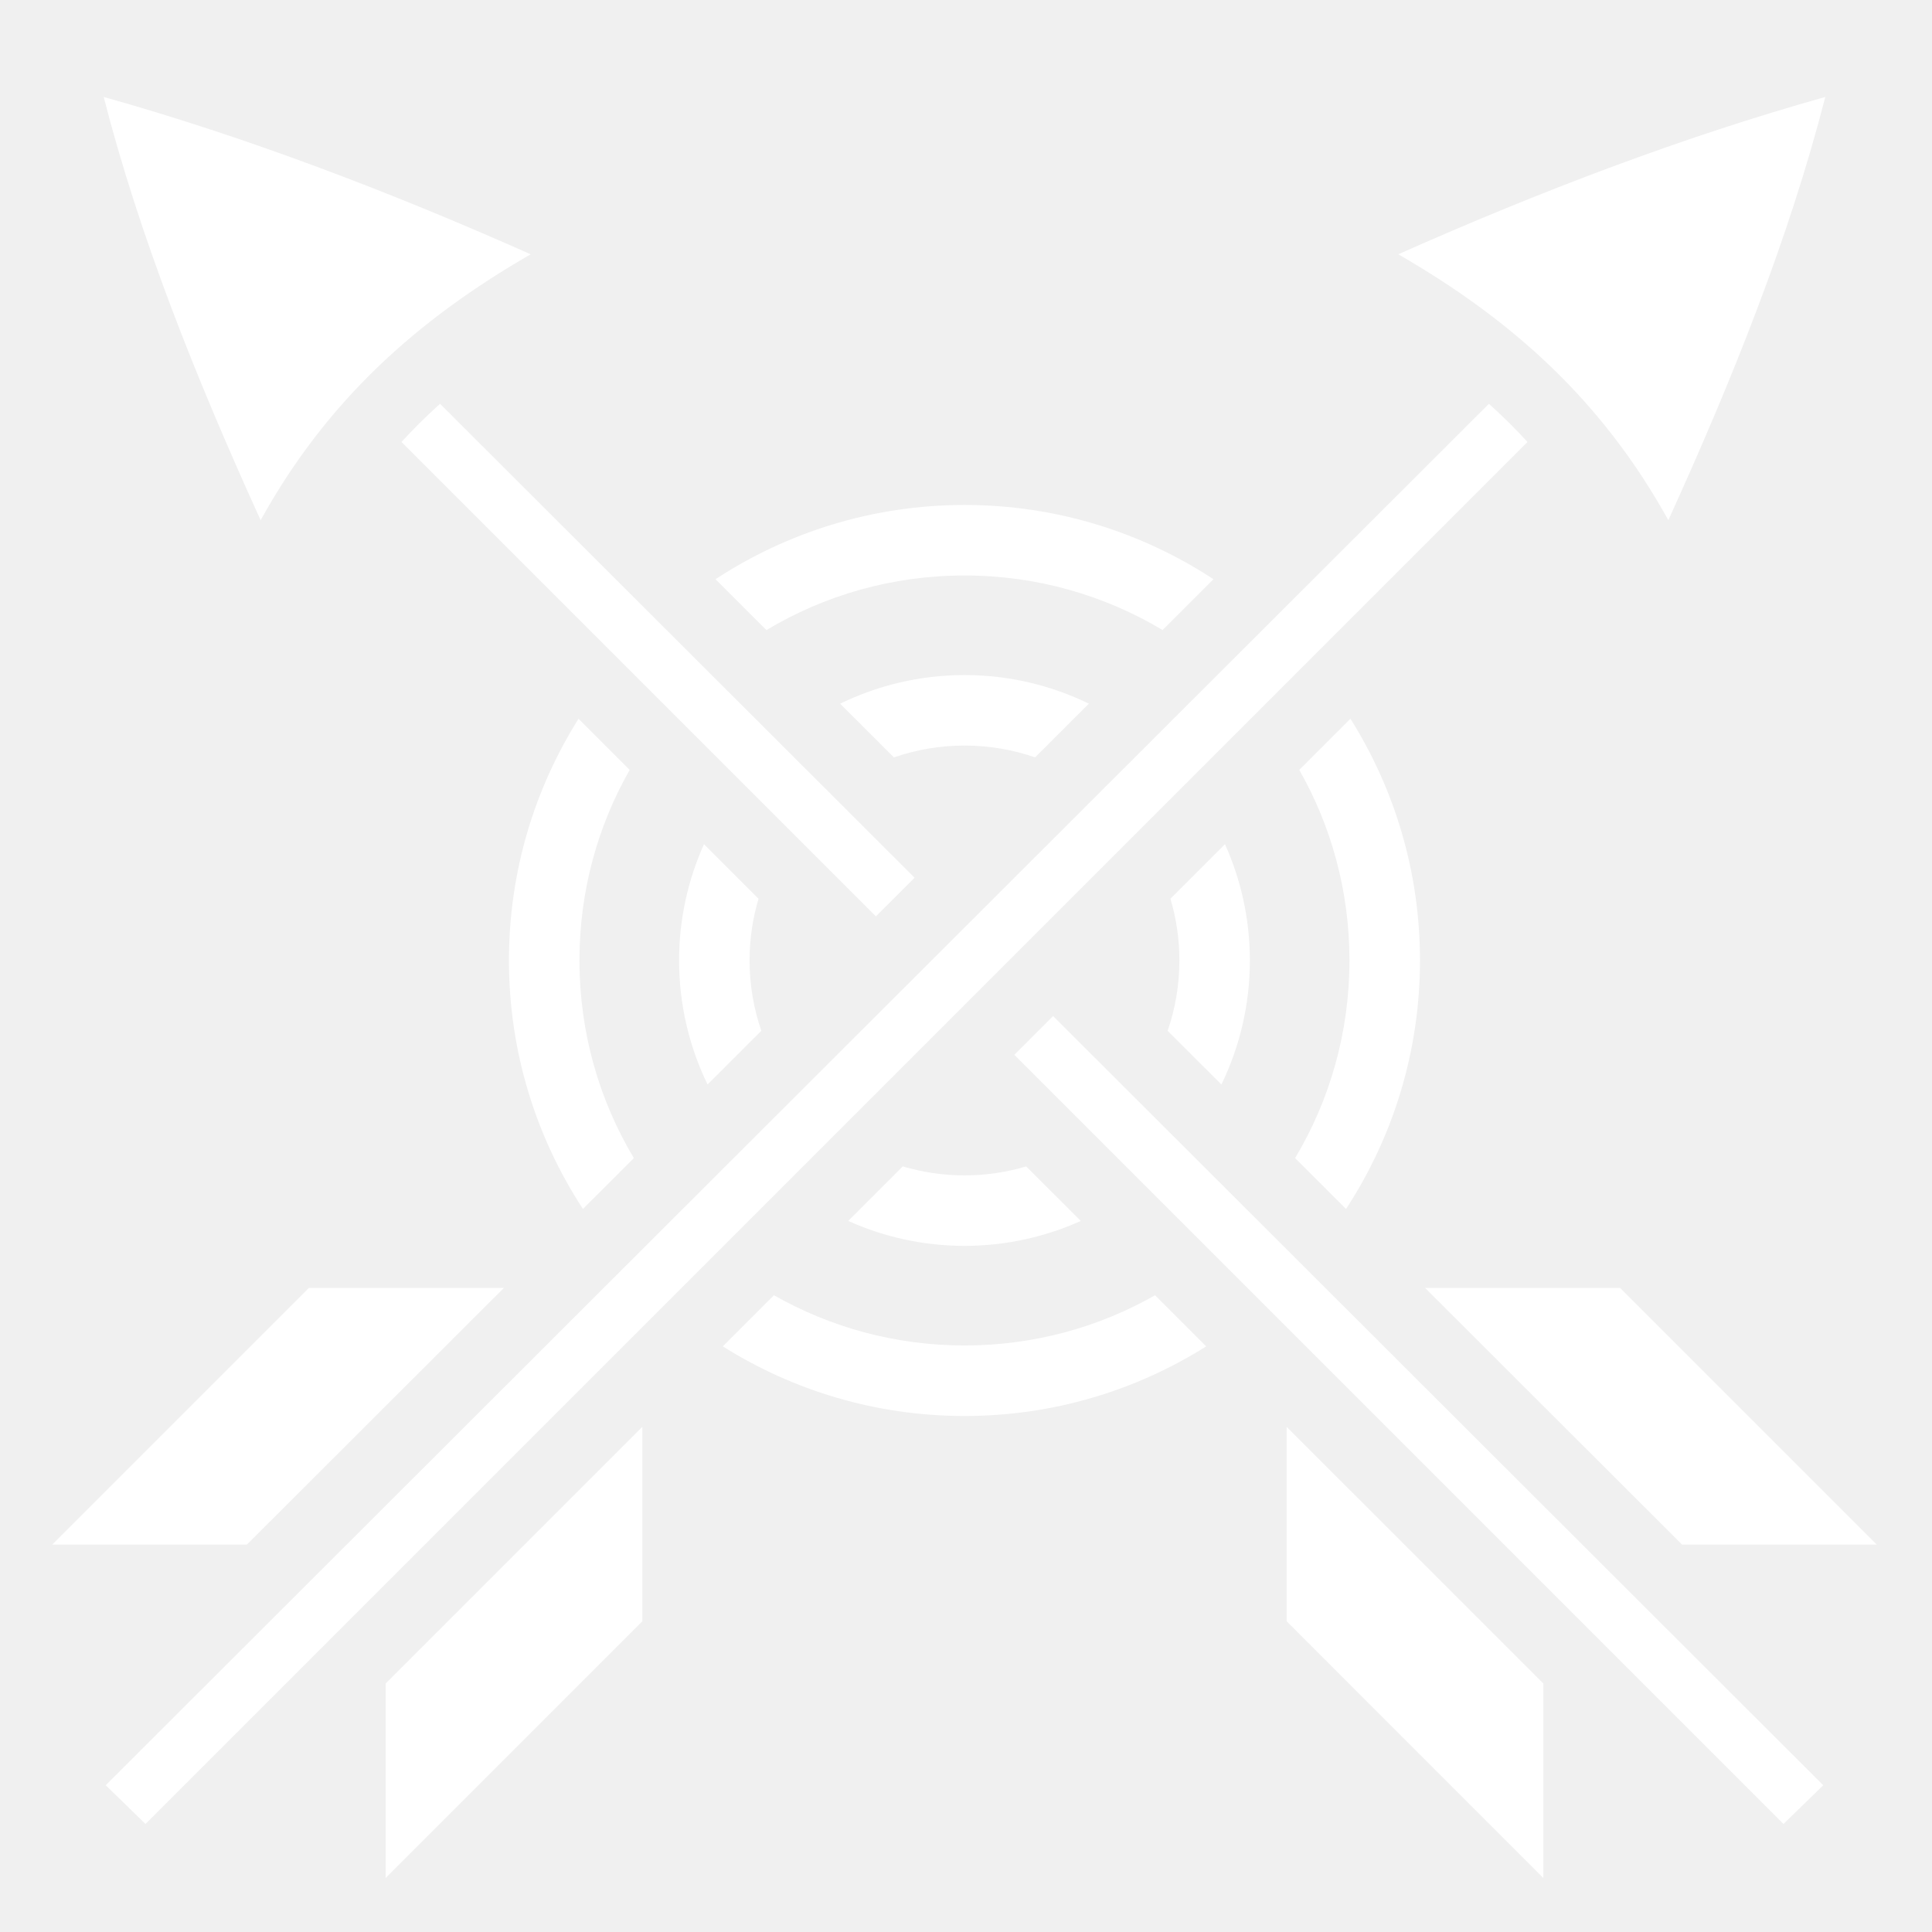
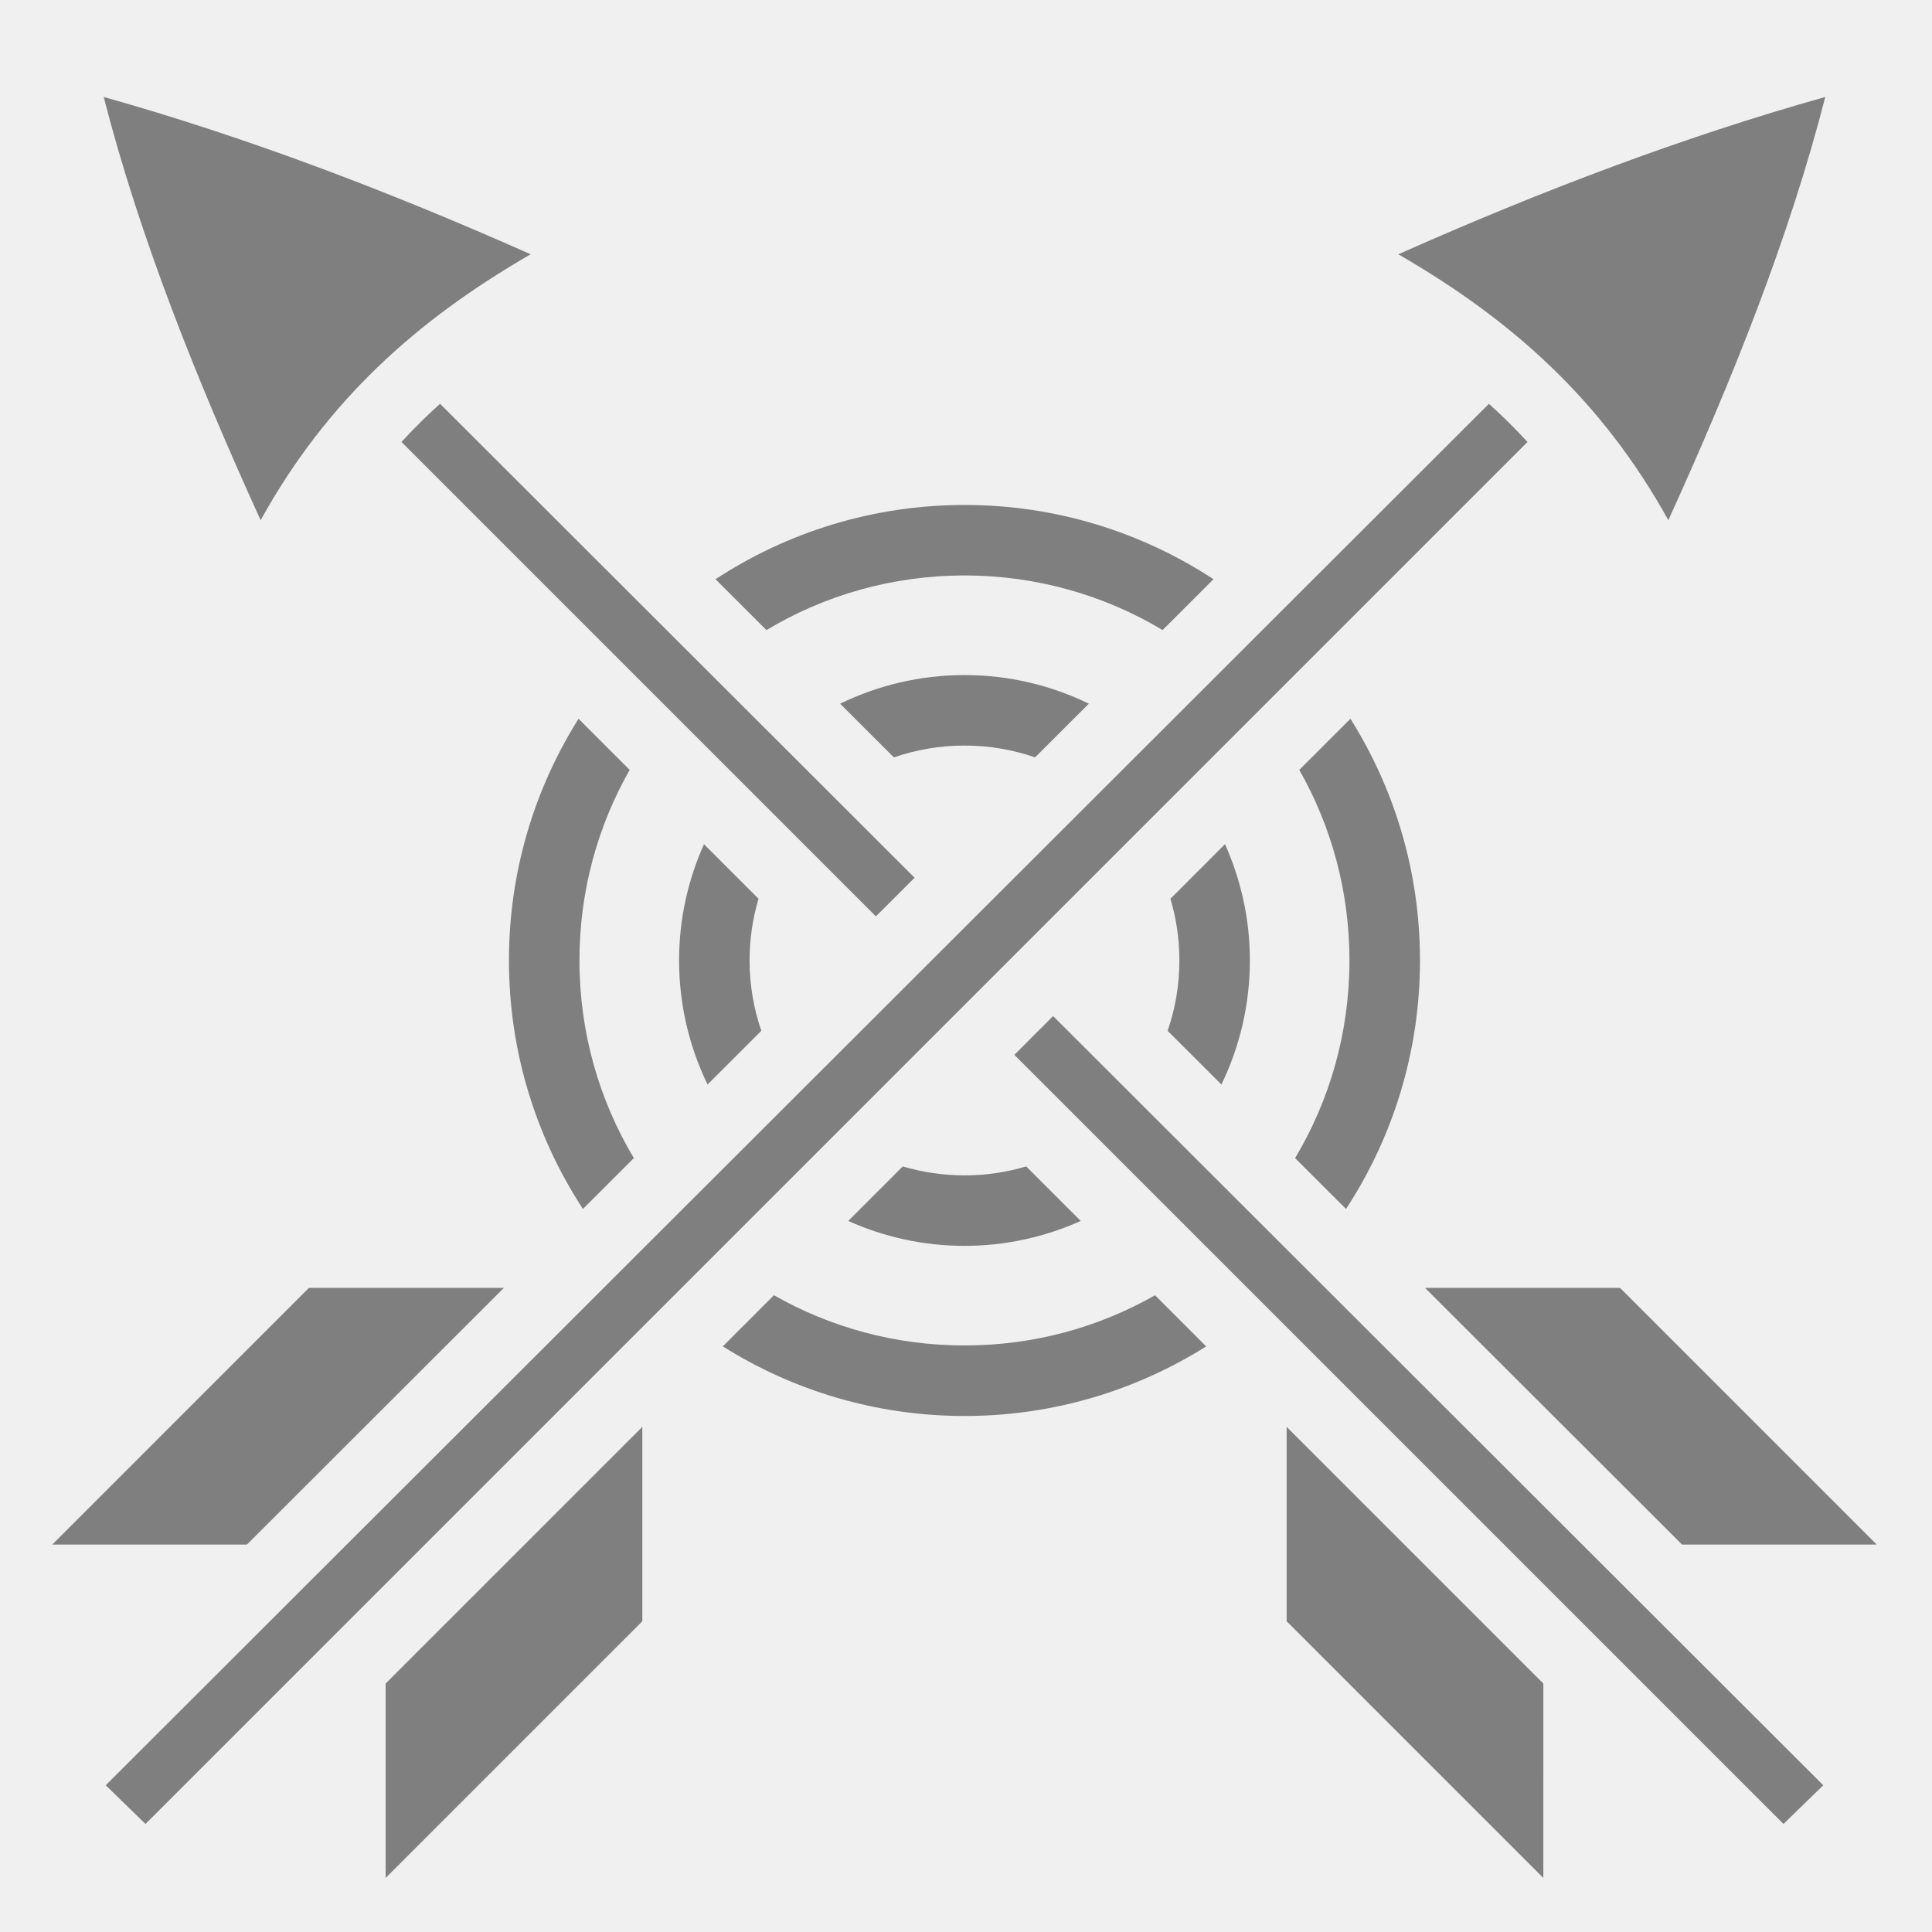
<svg xmlns="http://www.w3.org/2000/svg" viewBox="0 0 512 512" style="height: 512px; width: 512px;">
  <g class="" transform="translate(0,0)" style="">
-     <path d="M27.48 25.695C37 62.802 51.945 100.233 69.07 137.86c17.496-31.598 41.214-52.96 71.563-70.473C102.823 50.575 65.097 36.27 27.48 25.695zm456.24 0c-37.62 10.575-75.347 24.88-113.156 41.692 30.35 17.514 54.067 38.875 71.563 70.472 17.125-37.627 32.07-75.058 41.592-112.165zm-367.1 81.315c-3.574 3.207-6.978 6.57-10.224 10.117L232.12 242.85l10.257-10.243L116.62 107.01zm277.956 0L28.018 473.11l10.54 10.26L404.8 117.126c-3.245-3.548-6.648-6.91-10.224-10.117zm-138.963 26.81c-24.338 0-47.014 7.245-65.998 19.682l13.494 13.477c15.33-9.19 33.285-14.472 52.503-14.472 19.214 0 37.16 5.28 52.483 14.465l13.492-13.477c-18.975-12.433-41.64-19.676-65.975-19.676zm-.004 45.08c-11.807 0-22.994 2.732-32.967 7.588l14.246 14.23c5.86-2.026 12.152-3.138 18.72-3.138 6.56 0 12.848 1.11 18.702 3.13l14.25-14.228c-9.97-4.853-21.15-7.582-32.953-7.582zm102.27 11.58l-13.556 13.55c8.464 14.877 13.297 32.102 13.297 50.488 0 19.172-5.255 37.087-14.403 52.392l13.496 13.48c12.386-18.958 19.598-41.59 19.598-65.872 0-23.51-6.76-45.467-18.43-64.04zm-204.56 0c-11.677 18.573-18.443 40.527-18.443 64.038 0 24.282 7.217 46.912 19.61 65.87l13.493-13.478c-9.154-15.305-14.416-33.22-14.416-52.392 0-18.386 4.838-35.61 13.307-50.487l-13.55-13.55zm171.315 33.24l-14.457 14.458c1.536 5.174 2.373 10.655 2.373 16.343 0 6.543-1.103 12.813-3.113 18.654l14.25 14.23c4.83-9.952 7.543-21.11 7.543-32.883 0-10.962-2.37-21.38-6.595-30.8zm-138.072.003c-4.227 9.417-6.598 19.836-6.598 30.798 0 11.773 2.715 22.93 7.547 32.882l14.25-14.23c-2.01-5.84-3.117-12.11-3.117-18.65 0-5.69.837-11.17 2.375-16.344l-14.458-14.455zm92.523 45.547l-10.274 10.273 203.83 203.826 10.54-10.26-204.096-203.84zm-39.84 39.84l-14.453 14.452c9.423 4.23 19.85 6.604 30.816 6.604 10.962 0 21.38-2.373 30.798-6.6l-14.453-14.453c-5.174 1.538-10.657 2.375-16.346 2.375-5.695 0-11.183-.838-16.364-2.38zM81.87 341.3l-68.024 68.026h51.588l68.11-68.025H81.872zm295.78 0l68.112 68.026h51.59L429.326 341.3H377.65zm-172.546 1.95l-13.55 13.553c18.58 11.68 40.544 18.45 64.06 18.45 23.51 0 45.464-6.768 64.036-18.444l-13.55-13.552c-14.875 8.47-32.102 13.306-50.487 13.306-18.39 0-35.625-4.84-50.51-13.314zm-34.88 34.883l-68.03 68.025.003 51.52 68.026-68.024v-51.52zm170.75 0v51.52L409 497.68l.002-51.52-68.027-68.025z" fill="#fff" fill-opacity="1" />
+     <path d="M27.48 25.695C37 62.802 51.945 100.233 69.07 137.86c17.496-31.598 41.214-52.96 71.563-70.473C102.823 50.575 65.097 36.27 27.48 25.695zm456.24 0c-37.62 10.575-75.347 24.88-113.156 41.692 30.35 17.514 54.067 38.875 71.563 70.472 17.125-37.627 32.07-75.058 41.592-112.165zm-367.1 81.315c-3.574 3.207-6.978 6.57-10.224 10.117L232.12 242.85l10.257-10.243L116.62 107.01zm277.956 0L28.018 473.11l10.54 10.26L404.8 117.126c-3.245-3.548-6.648-6.91-10.224-10.117zm-138.963 26.81c-24.338 0-47.014 7.245-65.998 19.682l13.494 13.477c15.33-9.19 33.285-14.472 52.503-14.472 19.214 0 37.16 5.28 52.483 14.465l13.492-13.477c-18.975-12.433-41.64-19.676-65.975-19.676zm-.004 45.08c-11.807 0-22.994 2.732-32.967 7.588l14.246 14.23c5.86-2.026 12.152-3.138 18.72-3.138 6.56 0 12.848 1.11 18.702 3.13l14.25-14.228c-9.97-4.853-21.15-7.582-32.953-7.582zm102.27 11.58l-13.556 13.55c8.464 14.877 13.297 32.102 13.297 50.488 0 19.172-5.255 37.087-14.403 52.392l13.496 13.48c12.386-18.958 19.598-41.59 19.598-65.872 0-23.51-6.76-45.467-18.43-64.04zm-204.56 0c-11.677 18.573-18.443 40.527-18.443 64.038 0 24.282 7.217 46.912 19.61 65.87l13.493-13.478c-9.154-15.305-14.416-33.22-14.416-52.392 0-18.386 4.838-35.61 13.307-50.487l-13.55-13.55zm171.315 33.24l-14.457 14.458c1.536 5.174 2.373 10.655 2.373 16.343 0 6.543-1.103 12.813-3.113 18.654l14.25 14.23c4.83-9.952 7.543-21.11 7.543-32.883 0-10.962-2.37-21.38-6.595-30.8zm-138.072.003c-4.227 9.417-6.598 19.836-6.598 30.798 0 11.773 2.715 22.93 7.547 32.882l14.25-14.23c-2.01-5.84-3.117-12.11-3.117-18.65 0-5.69.837-11.17 2.375-16.344l-14.458-14.455zm92.523 45.547l-10.274 10.273 203.83 203.826 10.54-10.26-204.096-203.84zm-39.84 39.84l-14.453 14.452c9.423 4.23 19.85 6.604 30.816 6.604 10.962 0 21.38-2.373 30.798-6.6l-14.453-14.453c-5.174 1.538-10.657 2.375-16.346 2.375-5.695 0-11.183-.838-16.364-2.38zM81.87 341.3l-68.024 68.026h51.588l68.11-68.025H81.872zm295.78 0l68.112 68.026h51.59L429.326 341.3H377.65zm-172.546 1.95l-13.55 13.553c18.58 11.68 40.544 18.45 64.06 18.45 23.51 0 45.464-6.768 64.036-18.444l-13.55-13.552c-14.875 8.47-32.102 13.306-50.487 13.306-18.39 0-35.625-4.84-50.51-13.314zm-34.88 34.883l-68.03 68.025.003 51.52 68.026-68.024v-51.52zm170.75 0v51.52L409 497.68l.002-51.52-68.027-68.025z" fill="#7f7f7f" fill-opacity="1" />
  </g>
</svg>
